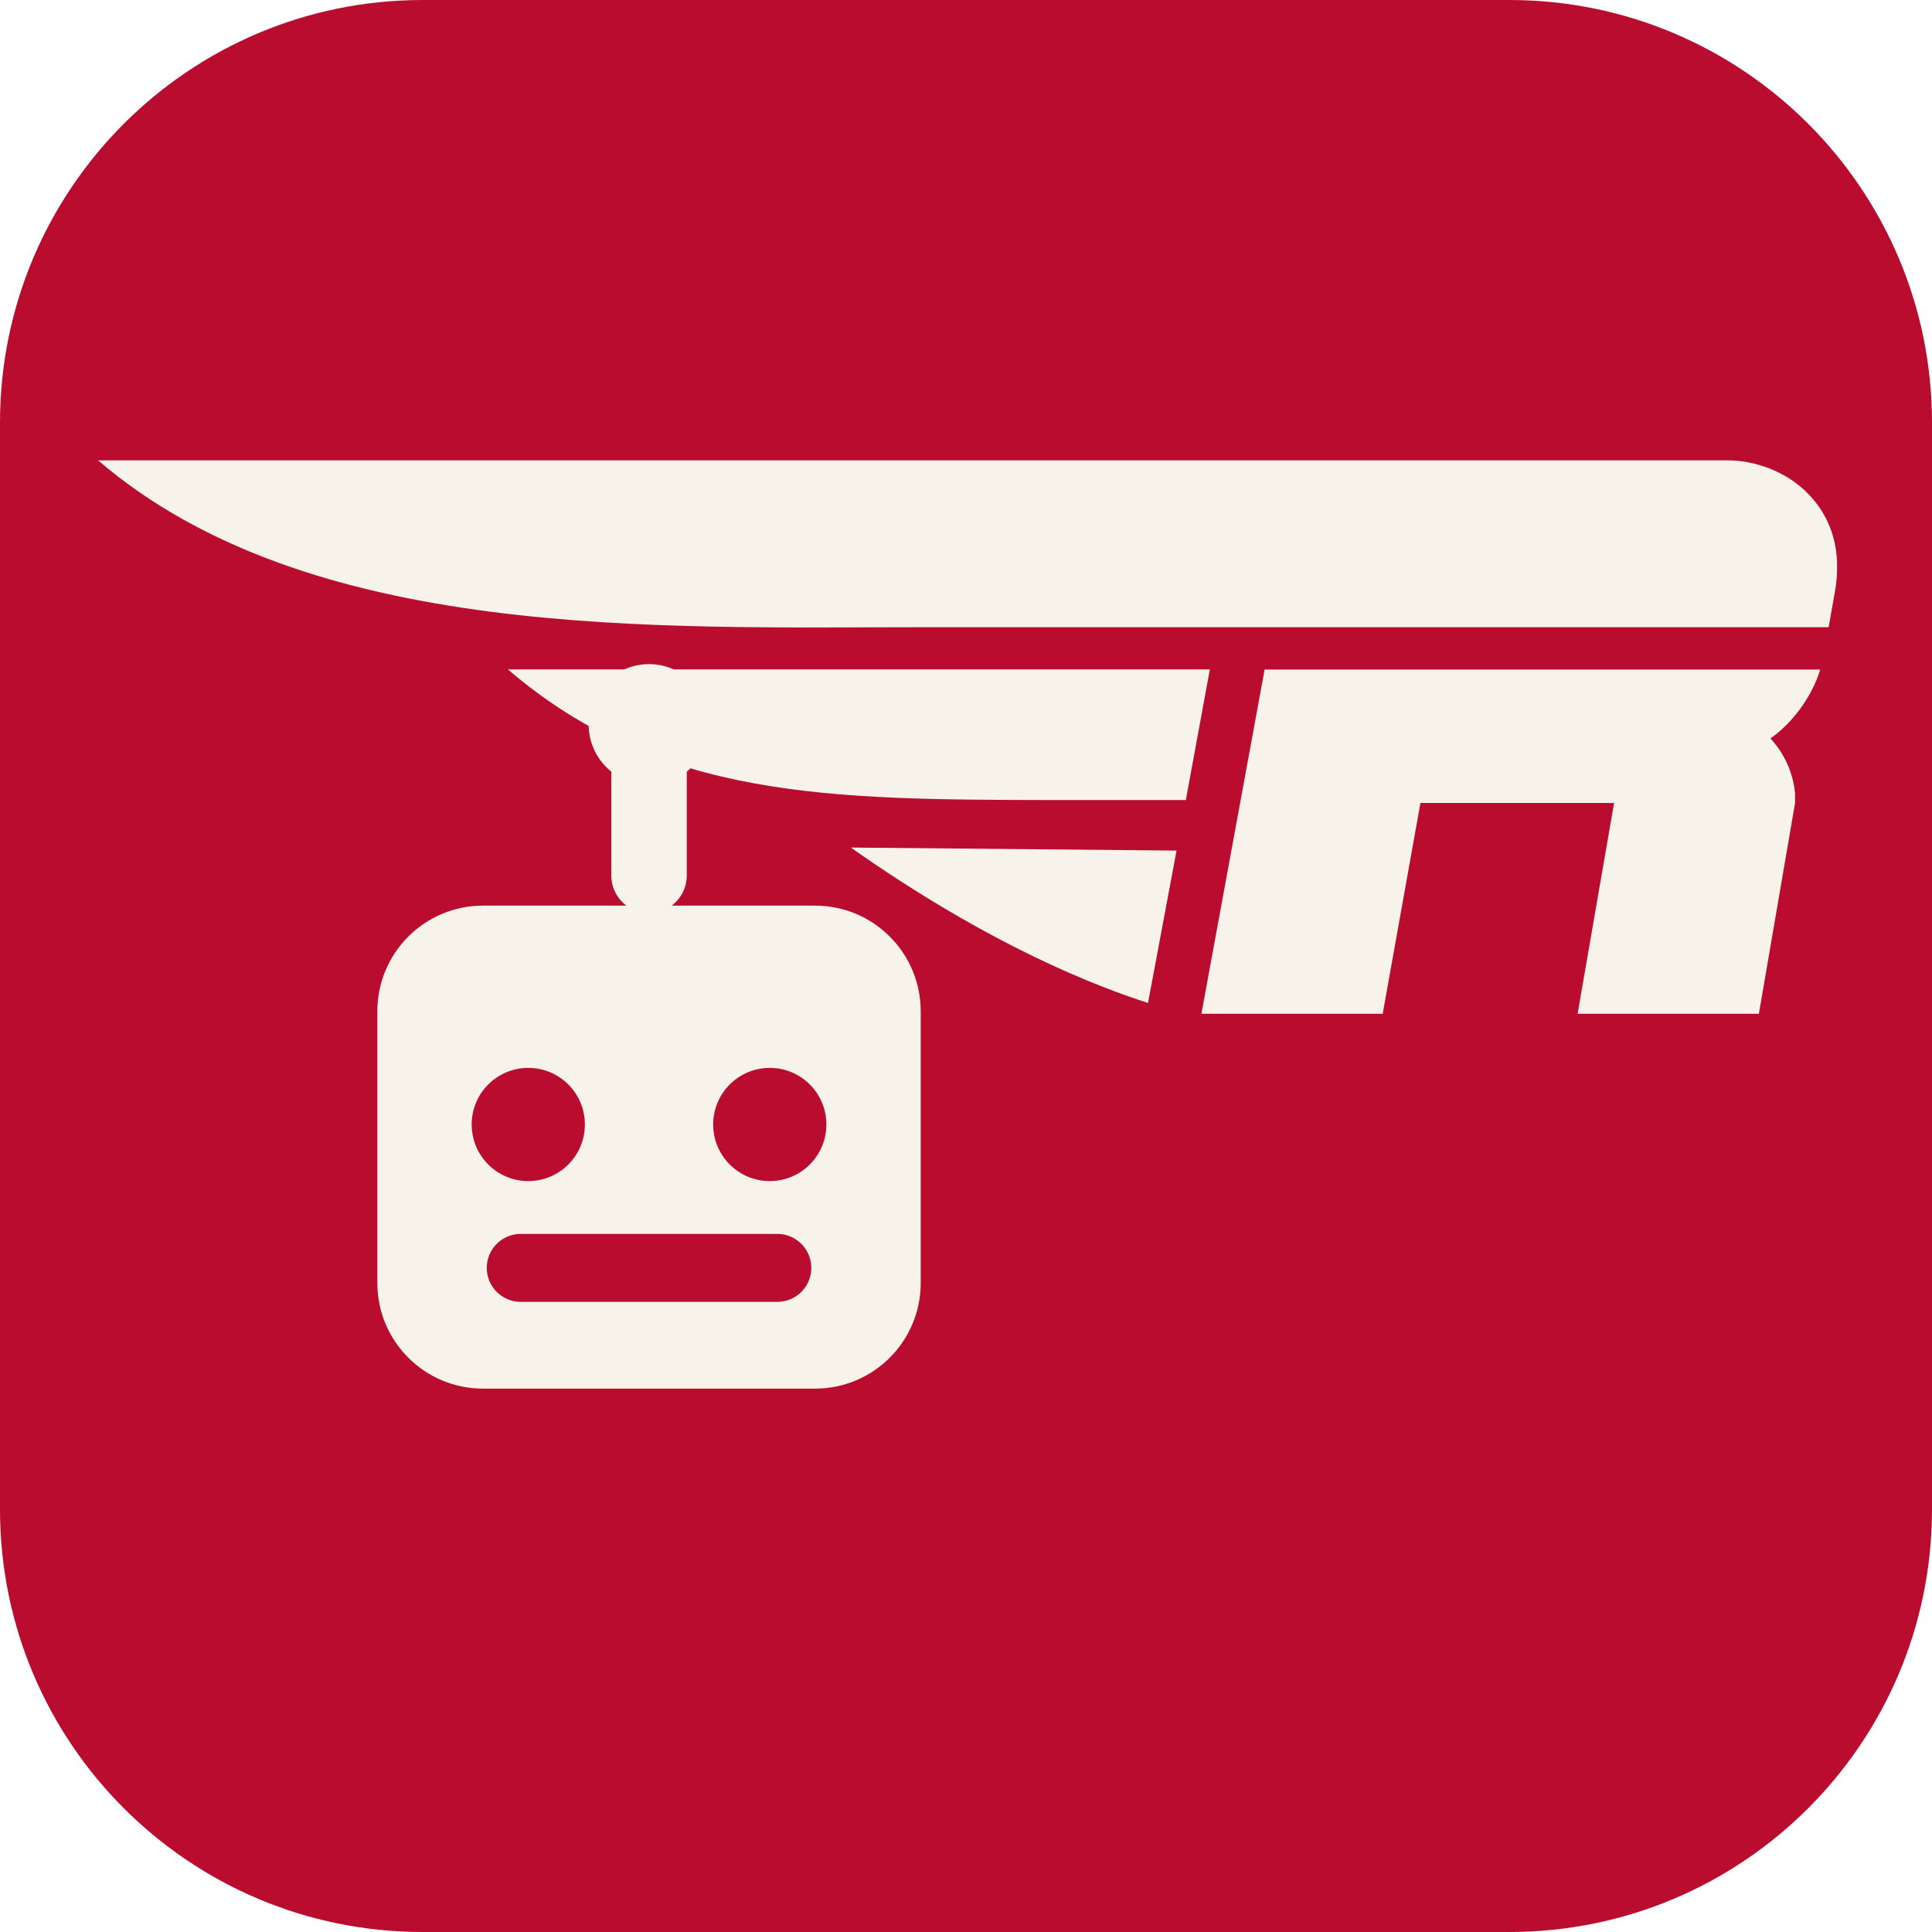
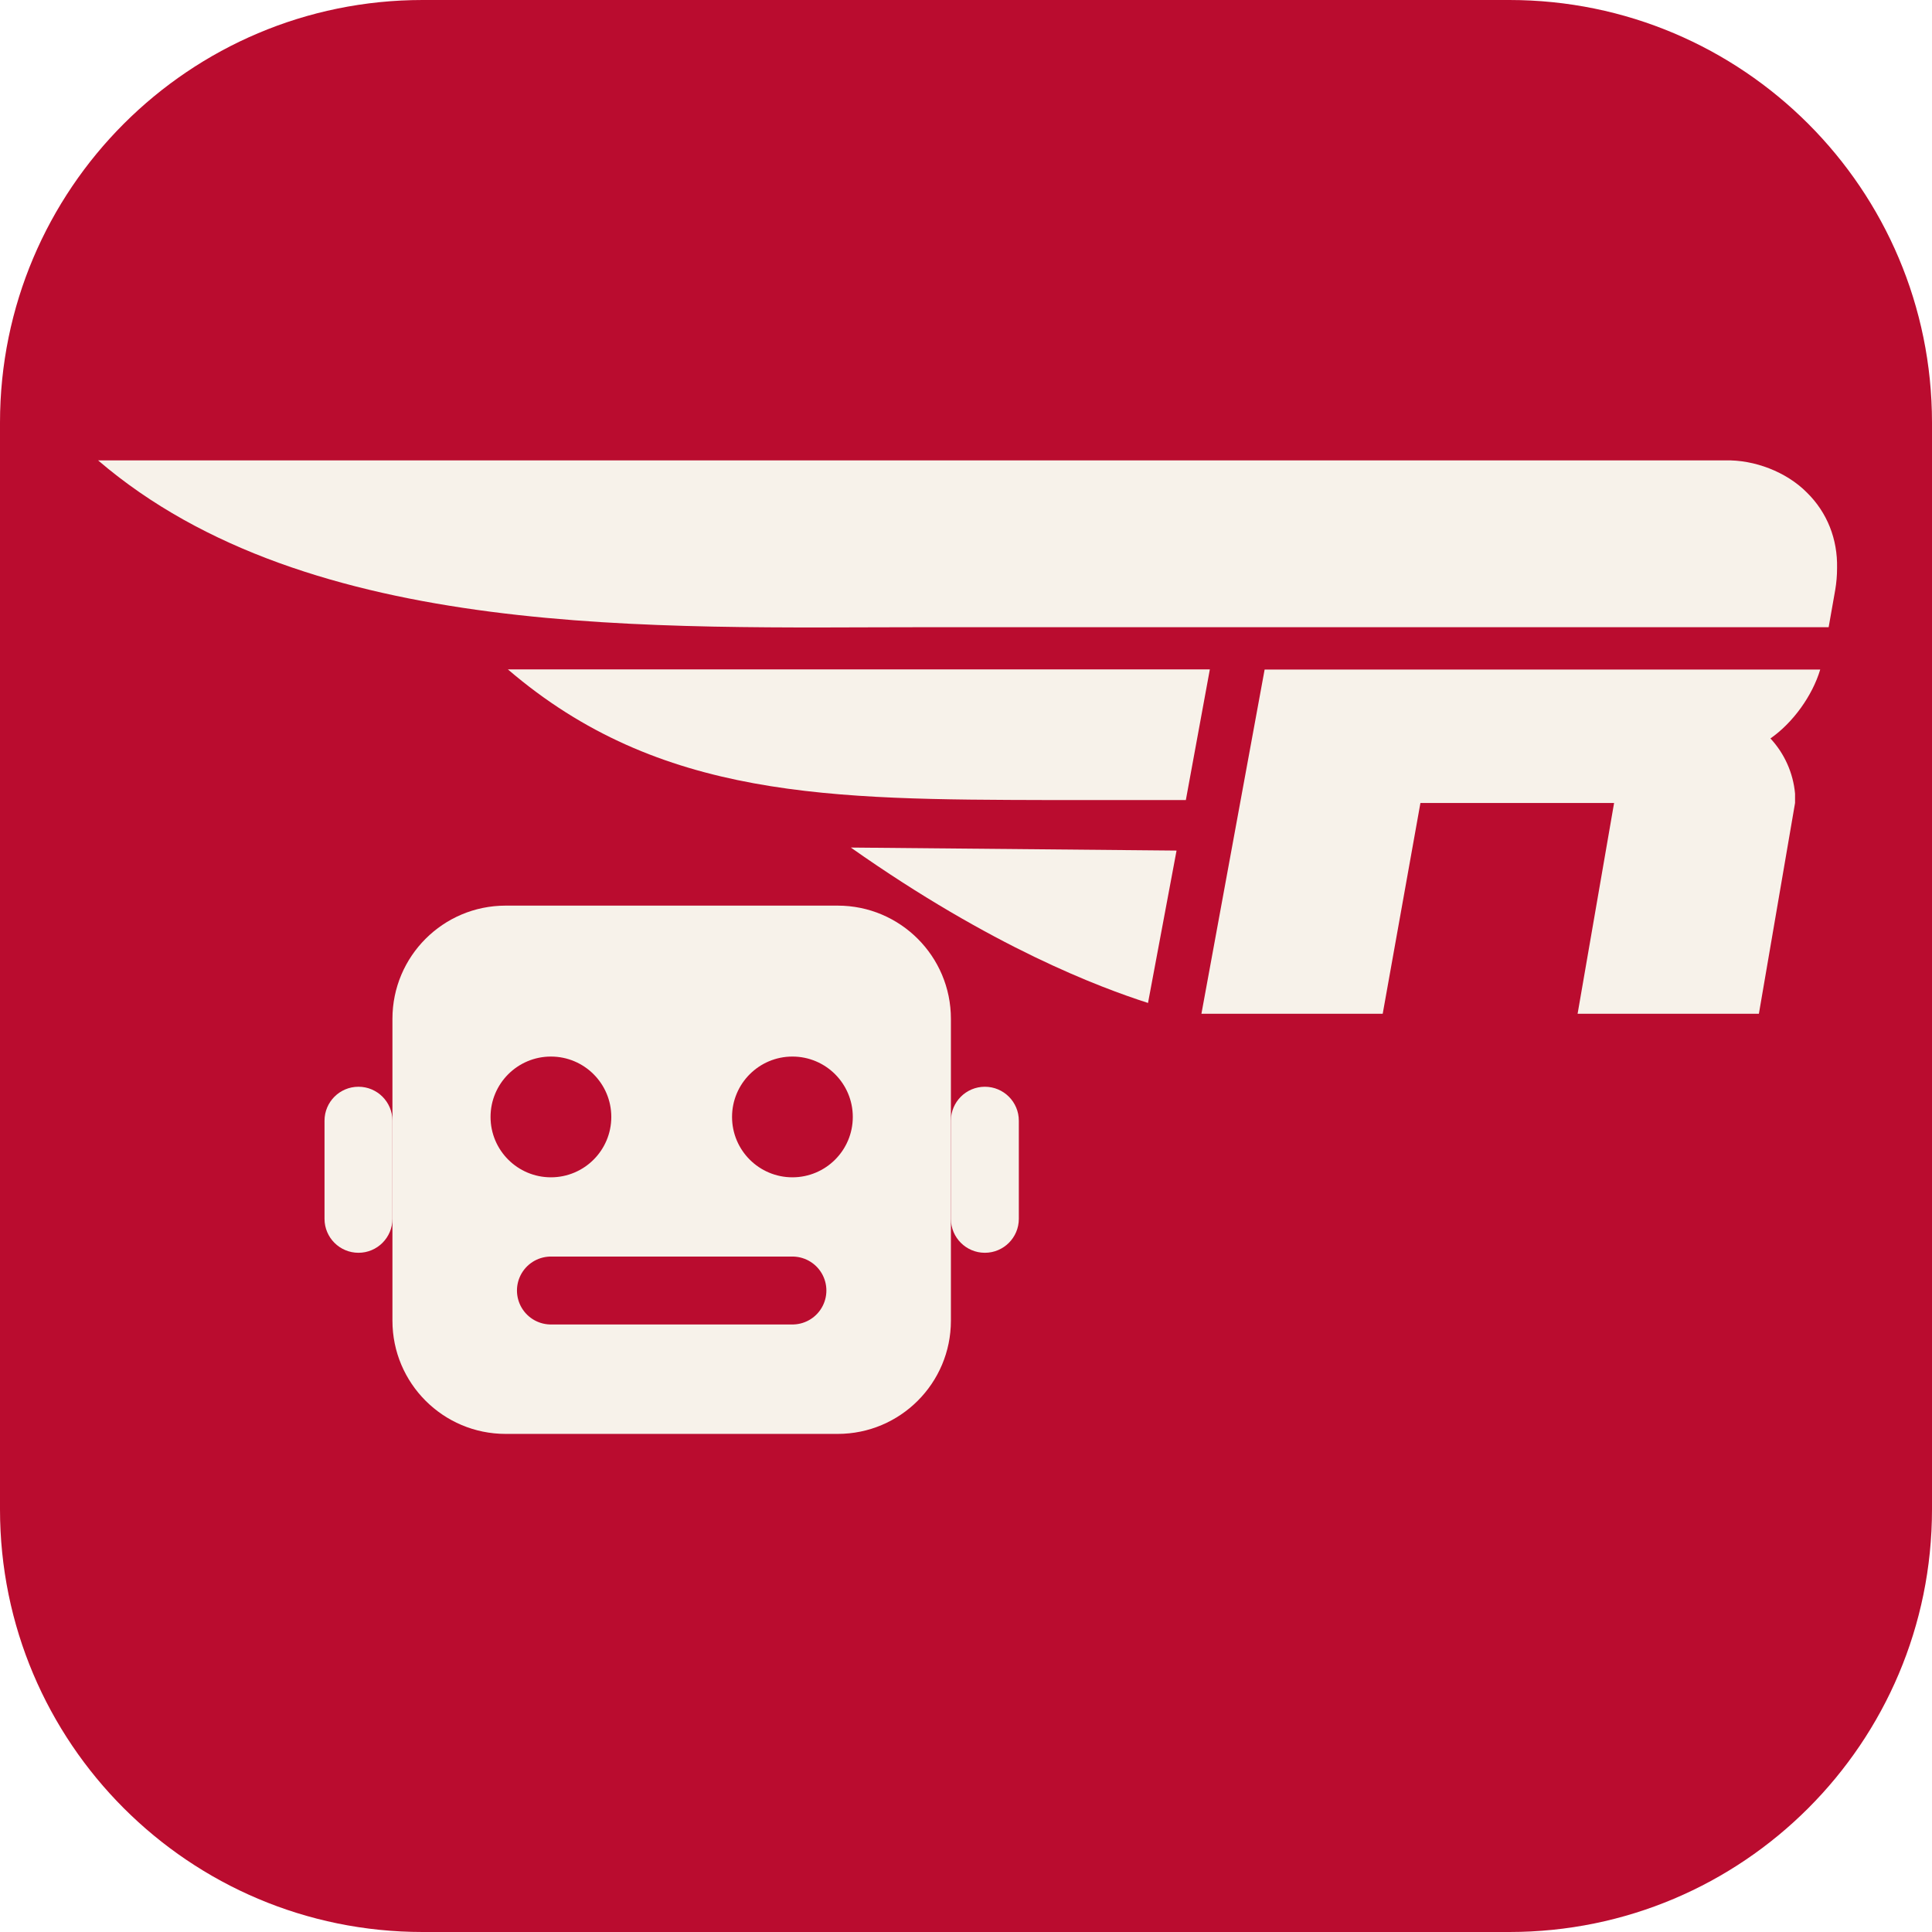
<svg xmlns="http://www.w3.org/2000/svg" viewBox="0 0 512 512" width="512" height="512" role="img" aria-label="Hawk Bot">
  <rect width="512" height="512" rx="112" fill="#ba0c2f" />
  <g transform="translate(26 122) scale(0.4425)" fill="#F7F2EA">
    <path d="M0,.02c126.56,108.48,334.91,99.9,495.88,99.9h540.53l3.92-22.22c.75-4.38,1.13-8.81,1.12-13.26.36-17.17-5.84-33.18-18.11-45.2C1011.08,6.87,991.89-.44,974.48.02H0Z" />
    <path d="M245.42,125.2c90.87,77.91,193.93,77.91,324.29,78.24h81.73l14.37-78.24H245.42Z" />
    <path d="M450.8,231.89c85,59.87,148.97,83.71,177.98,93.07l17.09-91.26-195.07-1.81Z" />
    <path d="M660.77,331.42h108.57l22.59-126.23h115.98l-21.85,126.23h108.57l21.66-126.23v-5.6c-1.12-12.35-6.31-23.97-14.75-33.05,13.45-9.34,25.13-25.56,29.82-41.25h-332.74l-37.85,206.13h0Z" />
  </g>
-   <path d="M172 232 v-34" fill="none" stroke="#F7F2EA" stroke-width="20" stroke-linecap="round" />
-   <circle cx="172" cy="192" r="16" fill="#F7F2EA" />
-   <rect x="100" y="240" width="144" height="128" rx="28" fill="#F7F2EA" />
-   <circle cx="140" cy="298" r="15" fill="#ba0c2f" />
-   <circle cx="204" cy="298" r="15" fill="#ba0c2f" />
-   <path d="M138 336 h68" fill="none" stroke="#ba0c2f" stroke-width="18" stroke-linecap="round" />
+   <rect x="104" y="240" width="148" height="140" rx="30" fill="#F7F2EA" />
+   <rect x="86" y="288" width="18" height="44" rx="9" fill="#F7F2EA" />
+   <rect x="252" y="288" width="18" height="44" rx="9" fill="#F7F2EA" />
+   <circle cx="146" cy="296" r="16" fill="#ba0c2f" />
+   <circle cx="210" cy="296" r="16" fill="#ba0c2f" />
+   <path d="M146 342 h64" fill="none" stroke="#ba0c2f" stroke-width="18" stroke-linecap="round" />
</svg>
